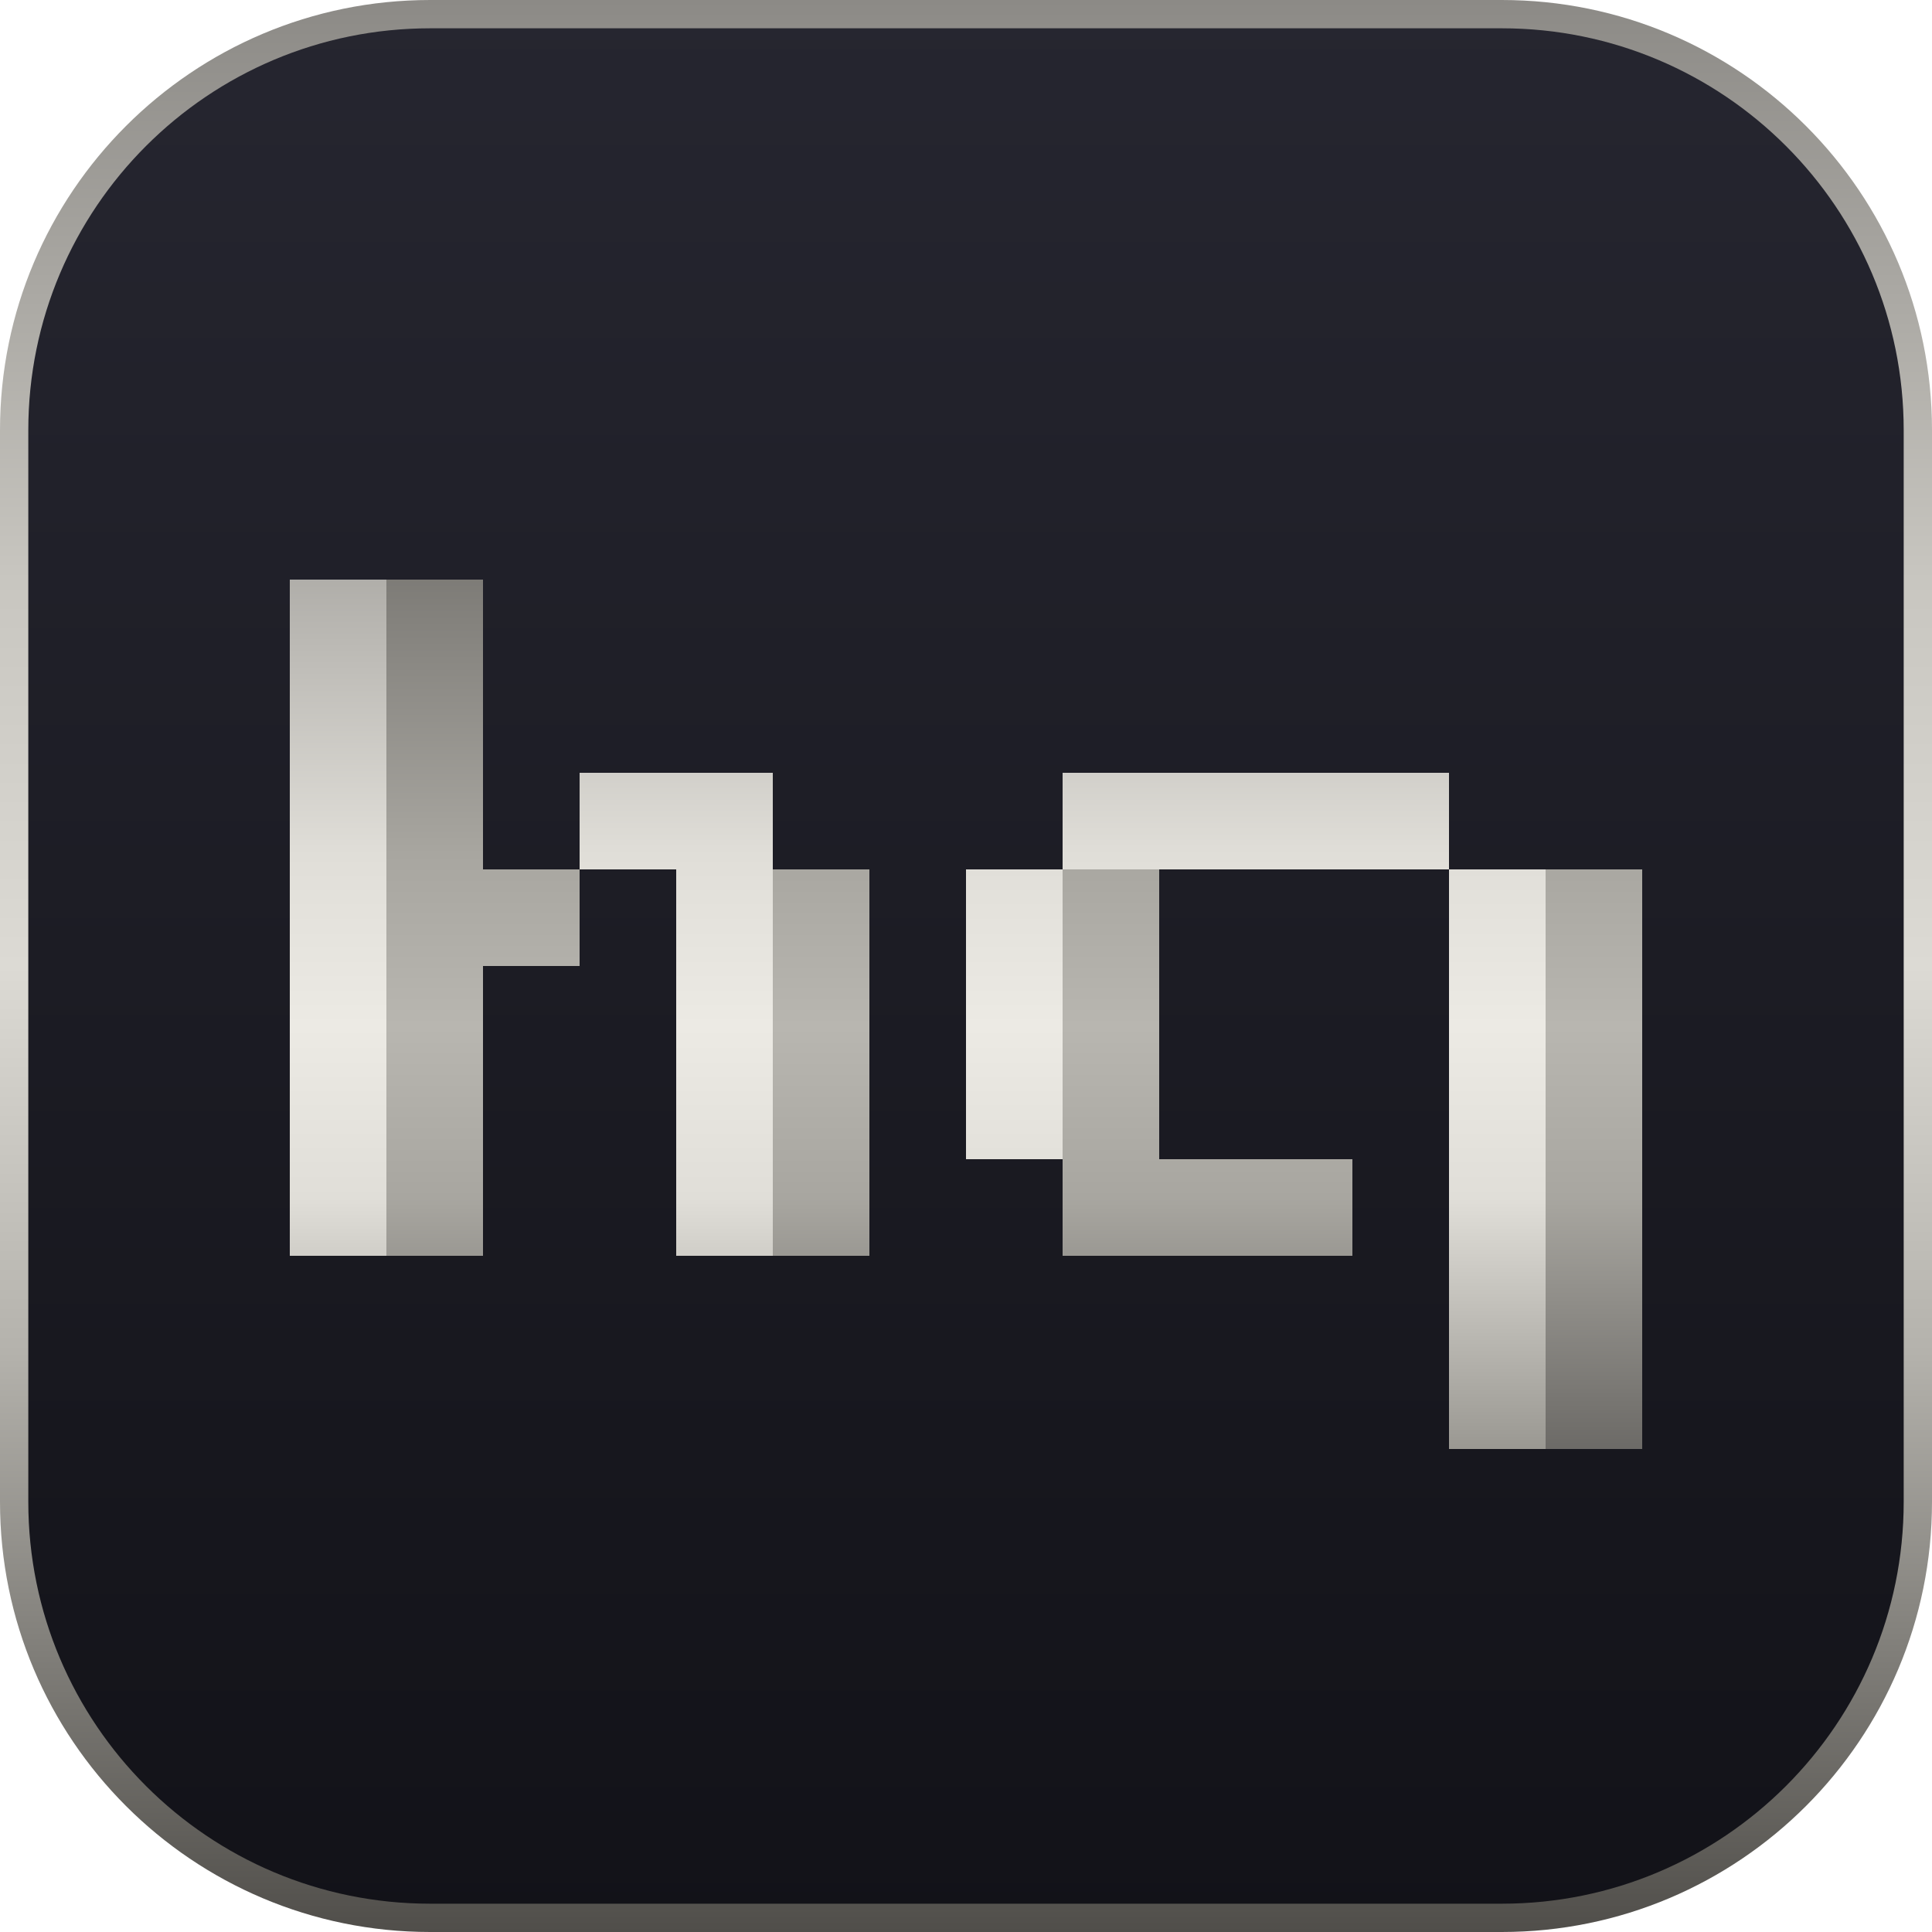
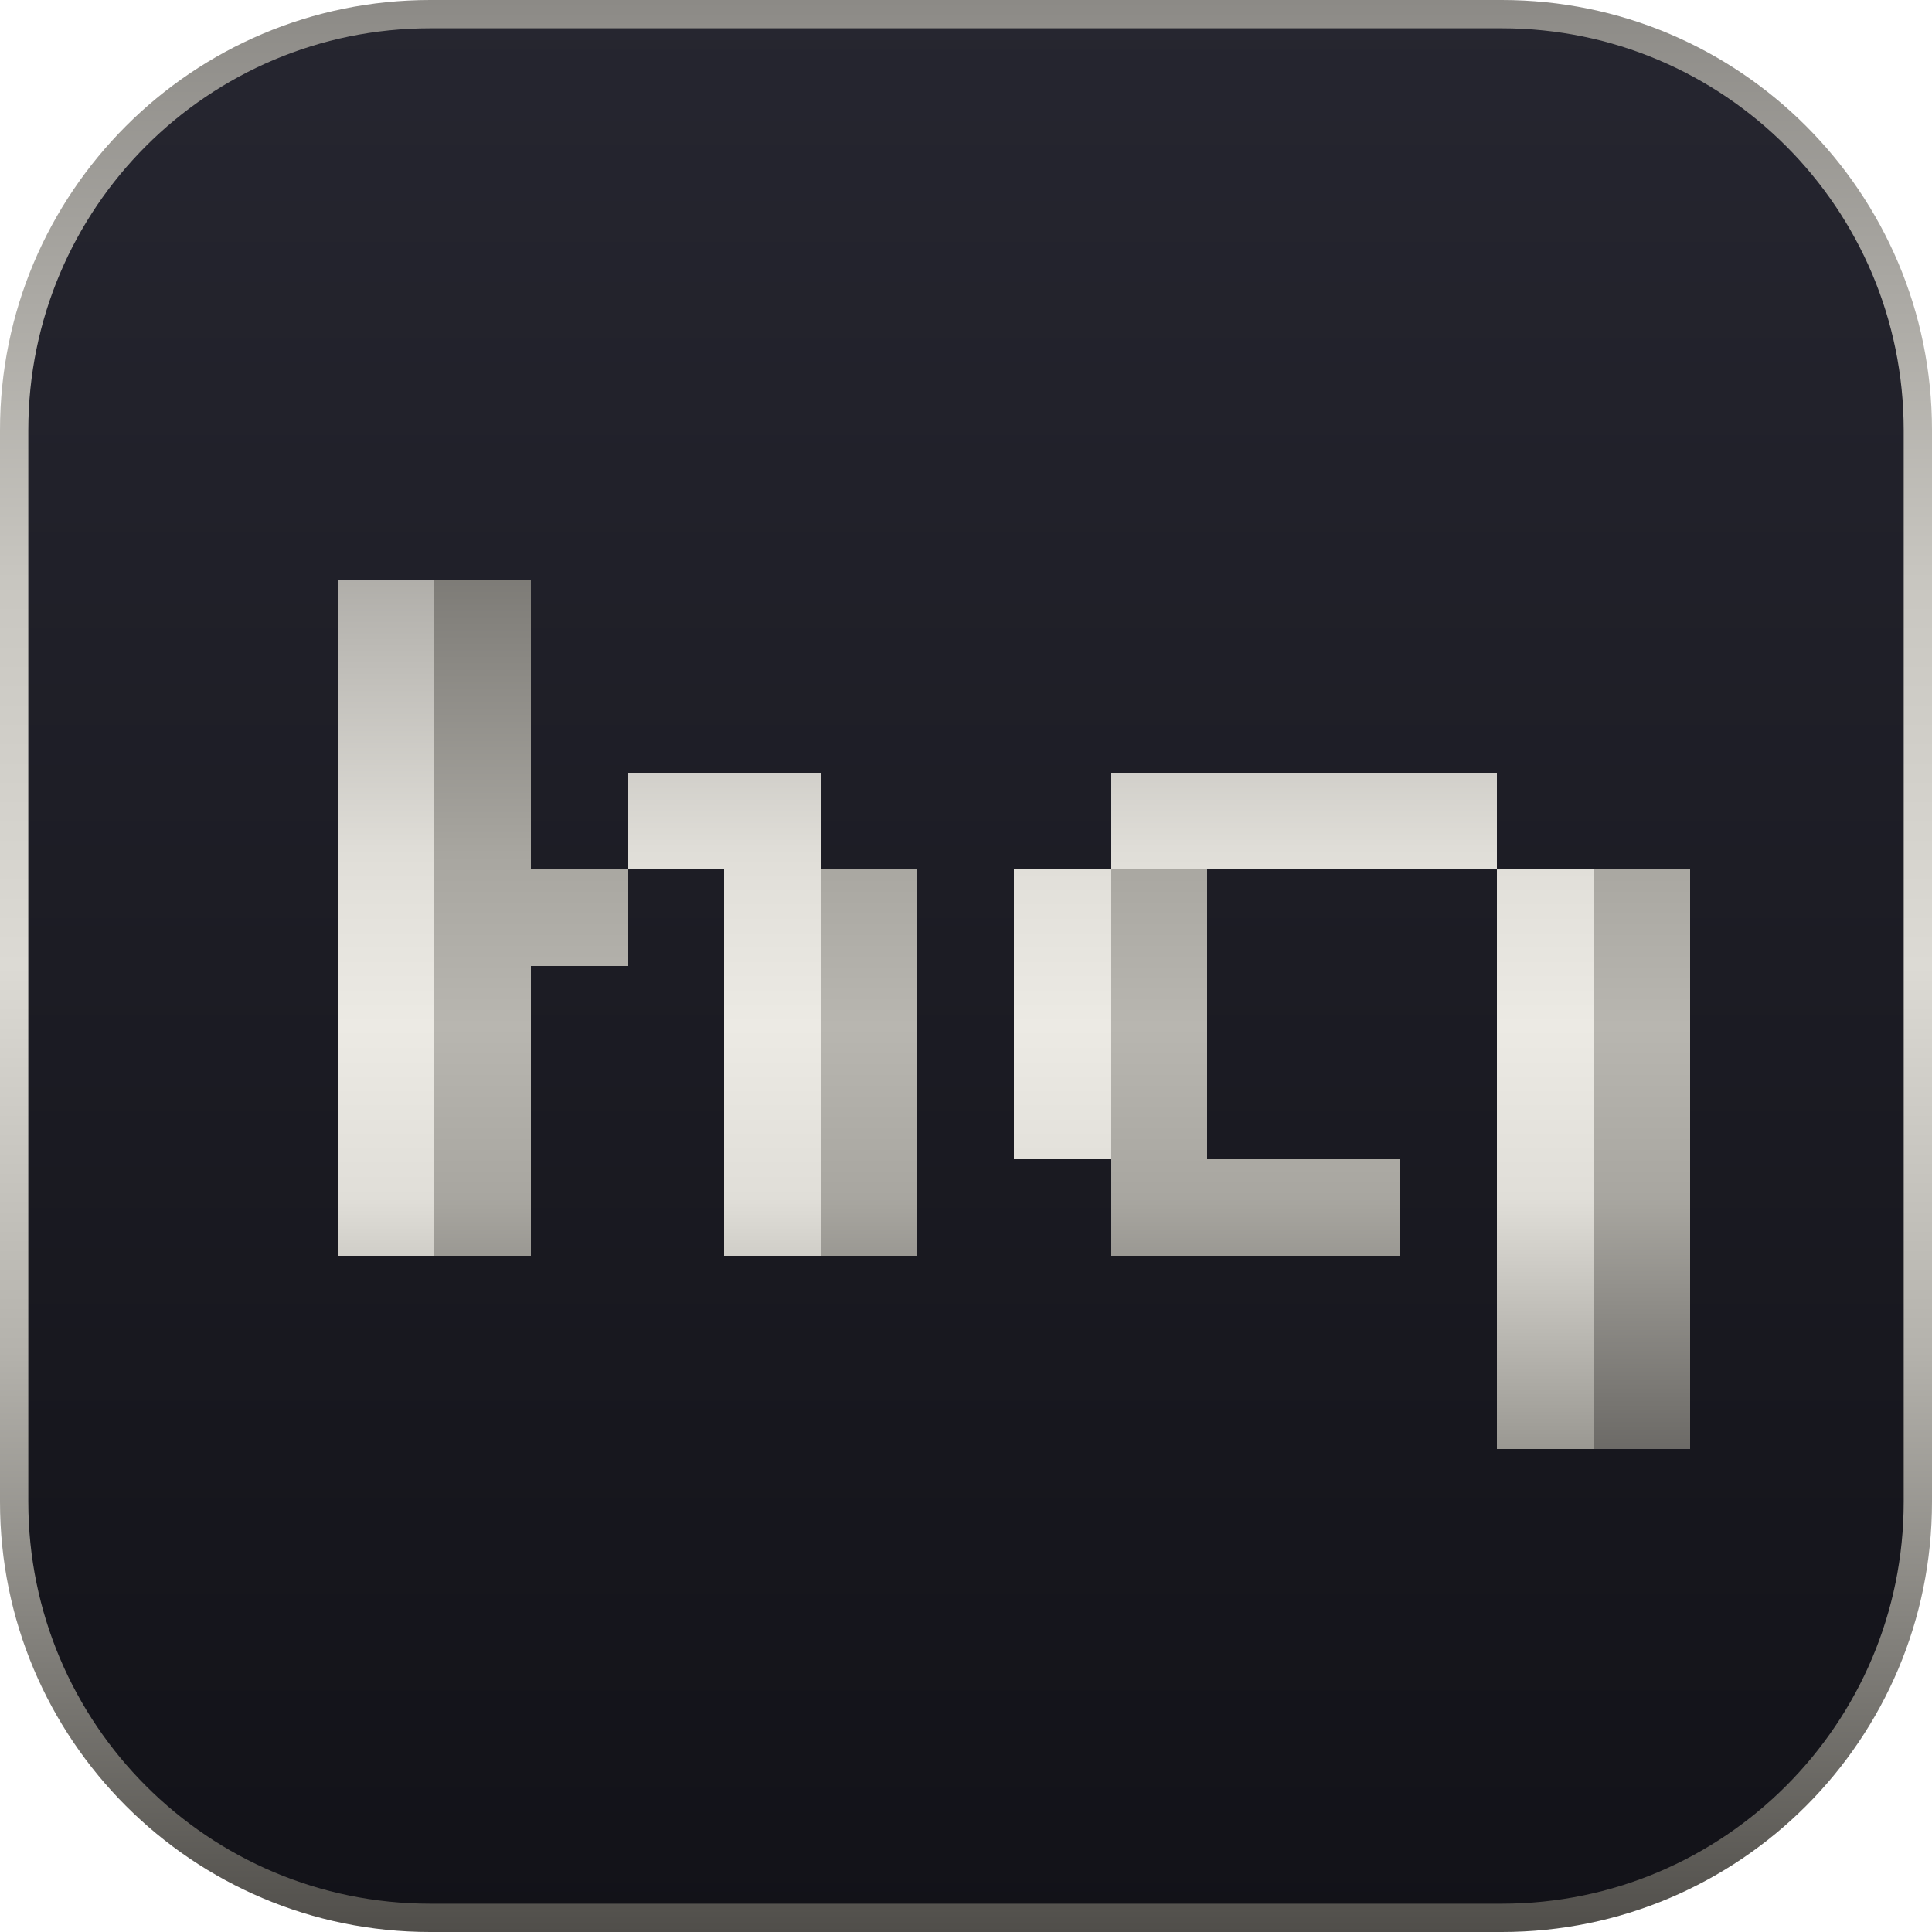
<svg xmlns="http://www.w3.org/2000/svg" width="1024" height="1024" viewBox="0 0 1024 1024">
  <defs>
    <linearGradient id="bg" gradientUnits="userSpaceOnUse" x1="0" y1="0" x2="0" y2="1024">
      <stop offset="0%" stop-color="#262630" />
      <stop offset="100%" stop-color="#121218" />
    </linearGradient>
    <linearGradient id="border" gradientUnits="userSpaceOnUse" x1="0" y1="0" x2="0" y2="1024">
      <stop offset="0%" stop-color="#8c8a86" />
      <stop offset="30%" stop-color="#c8c6c0" />
      <stop offset="50%" stop-color="#dcdad4" />
      <stop offset="70%" stop-color="#b4b2ac" />
      <stop offset="100%" stop-color="#504e4a" />
    </linearGradient>
    <linearGradient id="lit" gradientUnits="userSpaceOnUse" x1="0" y1="240" x2="0" y2="848">
      <stop offset="0%" stop-color="#9a9894" />
      <stop offset="35%" stop-color="#e0ded8" />
      <stop offset="50%" stop-color="#eceae4" />
      <stop offset="65%" stop-color="#e0ded8" />
      <stop offset="100%" stop-color="#706e68" />
    </linearGradient>
    <linearGradient id="shd" gradientUnits="userSpaceOnUse" x1="0" y1="240" x2="0" y2="848">
      <stop offset="0%" stop-color="#6a6864" />
      <stop offset="35%" stop-color="#a8a6a0" />
      <stop offset="50%" stop-color="#b8b6b0" />
      <stop offset="65%" stop-color="#a8a6a0" />
      <stop offset="100%" stop-color="#484644" />
    </linearGradient>
  </defs>
  <rect width="1024" height="1024" rx="228" ry="228" fill="url(#border)" />
  <rect x="15" y="15" width="994" height="994" rx="213" ry="213" fill="url(#bg)" />
  <g shape-rendering="crispEdges">
-     <rect x="153.6" y="307.2" width="51.2" height="358.4" fill="url(#lit)" />
-     <rect x="307.2" y="409.6" width="102.4" height="51.2" fill="url(#lit)" />
-     <rect x="358.4" y="460.8" width="51.2" height="204.8" fill="url(#lit)" />
-     <rect x="563.2" y="409.6" width="204.8" height="51.2" fill="url(#lit)" />
-     <rect x="512" y="460.8" width="51.2" height="153.6" fill="url(#lit)" />
-     <rect x="768" y="460.8" width="51.2" height="307.2" fill="url(#lit)" />
-     <rect x="204.8" y="307.2" width="51.2" height="358.4" fill="url(#shd)" />
-     <rect x="256" y="460.8" width="51.2" height="51.2" fill="url(#shd)" />
-     <rect x="409.6" y="460.8" width="51.2" height="204.8" fill="url(#shd)" />
-     <rect x="563.2" y="460.8" width="51.2" height="153.6" fill="url(#shd)" />
-     <rect x="819.2" y="460.8" width="51.2" height="307.2" fill="url(#shd)" />
-     <rect x="563.2" y="614.4" width="153.6" height="51.2" fill="url(#shd)" />
+     <rect x="179.2" y="307.2" width="51.2" height="358.4" fill="url(#lit)" />
+     <rect x="332.8" y="409.6" width="102.4" height="51.2" fill="url(#lit)" />
+     <rect x="384" y="460.8" width="51.2" height="204.8" fill="url(#lit)" />
+     <rect x="588.8" y="409.6" width="204.8" height="51.2" fill="url(#lit)" />
+     <rect x="537.6" y="460.8" width="51.2" height="153.6" fill="url(#lit)" />
+     <rect x="793.6" y="460.8" width="51.2" height="307.2" fill="url(#lit)" />
+     <rect x="230.4" y="307.2" width="51.2" height="358.4" fill="url(#shd)" />
+     <rect x="281.6" y="460.8" width="51.2" height="51.2" fill="url(#shd)" />
+     <rect x="435.2" y="460.8" width="51.2" height="204.8" fill="url(#shd)" />
+     <rect x="588.8" y="460.8" width="51.2" height="153.6" fill="url(#shd)" />
+     <rect x="844.8" y="460.8" width="51.2" height="307.2" fill="url(#shd)" />
+     <rect x="588.8" y="614.4" width="153.6" height="51.2" fill="url(#shd)" />
  </g>
</svg>
